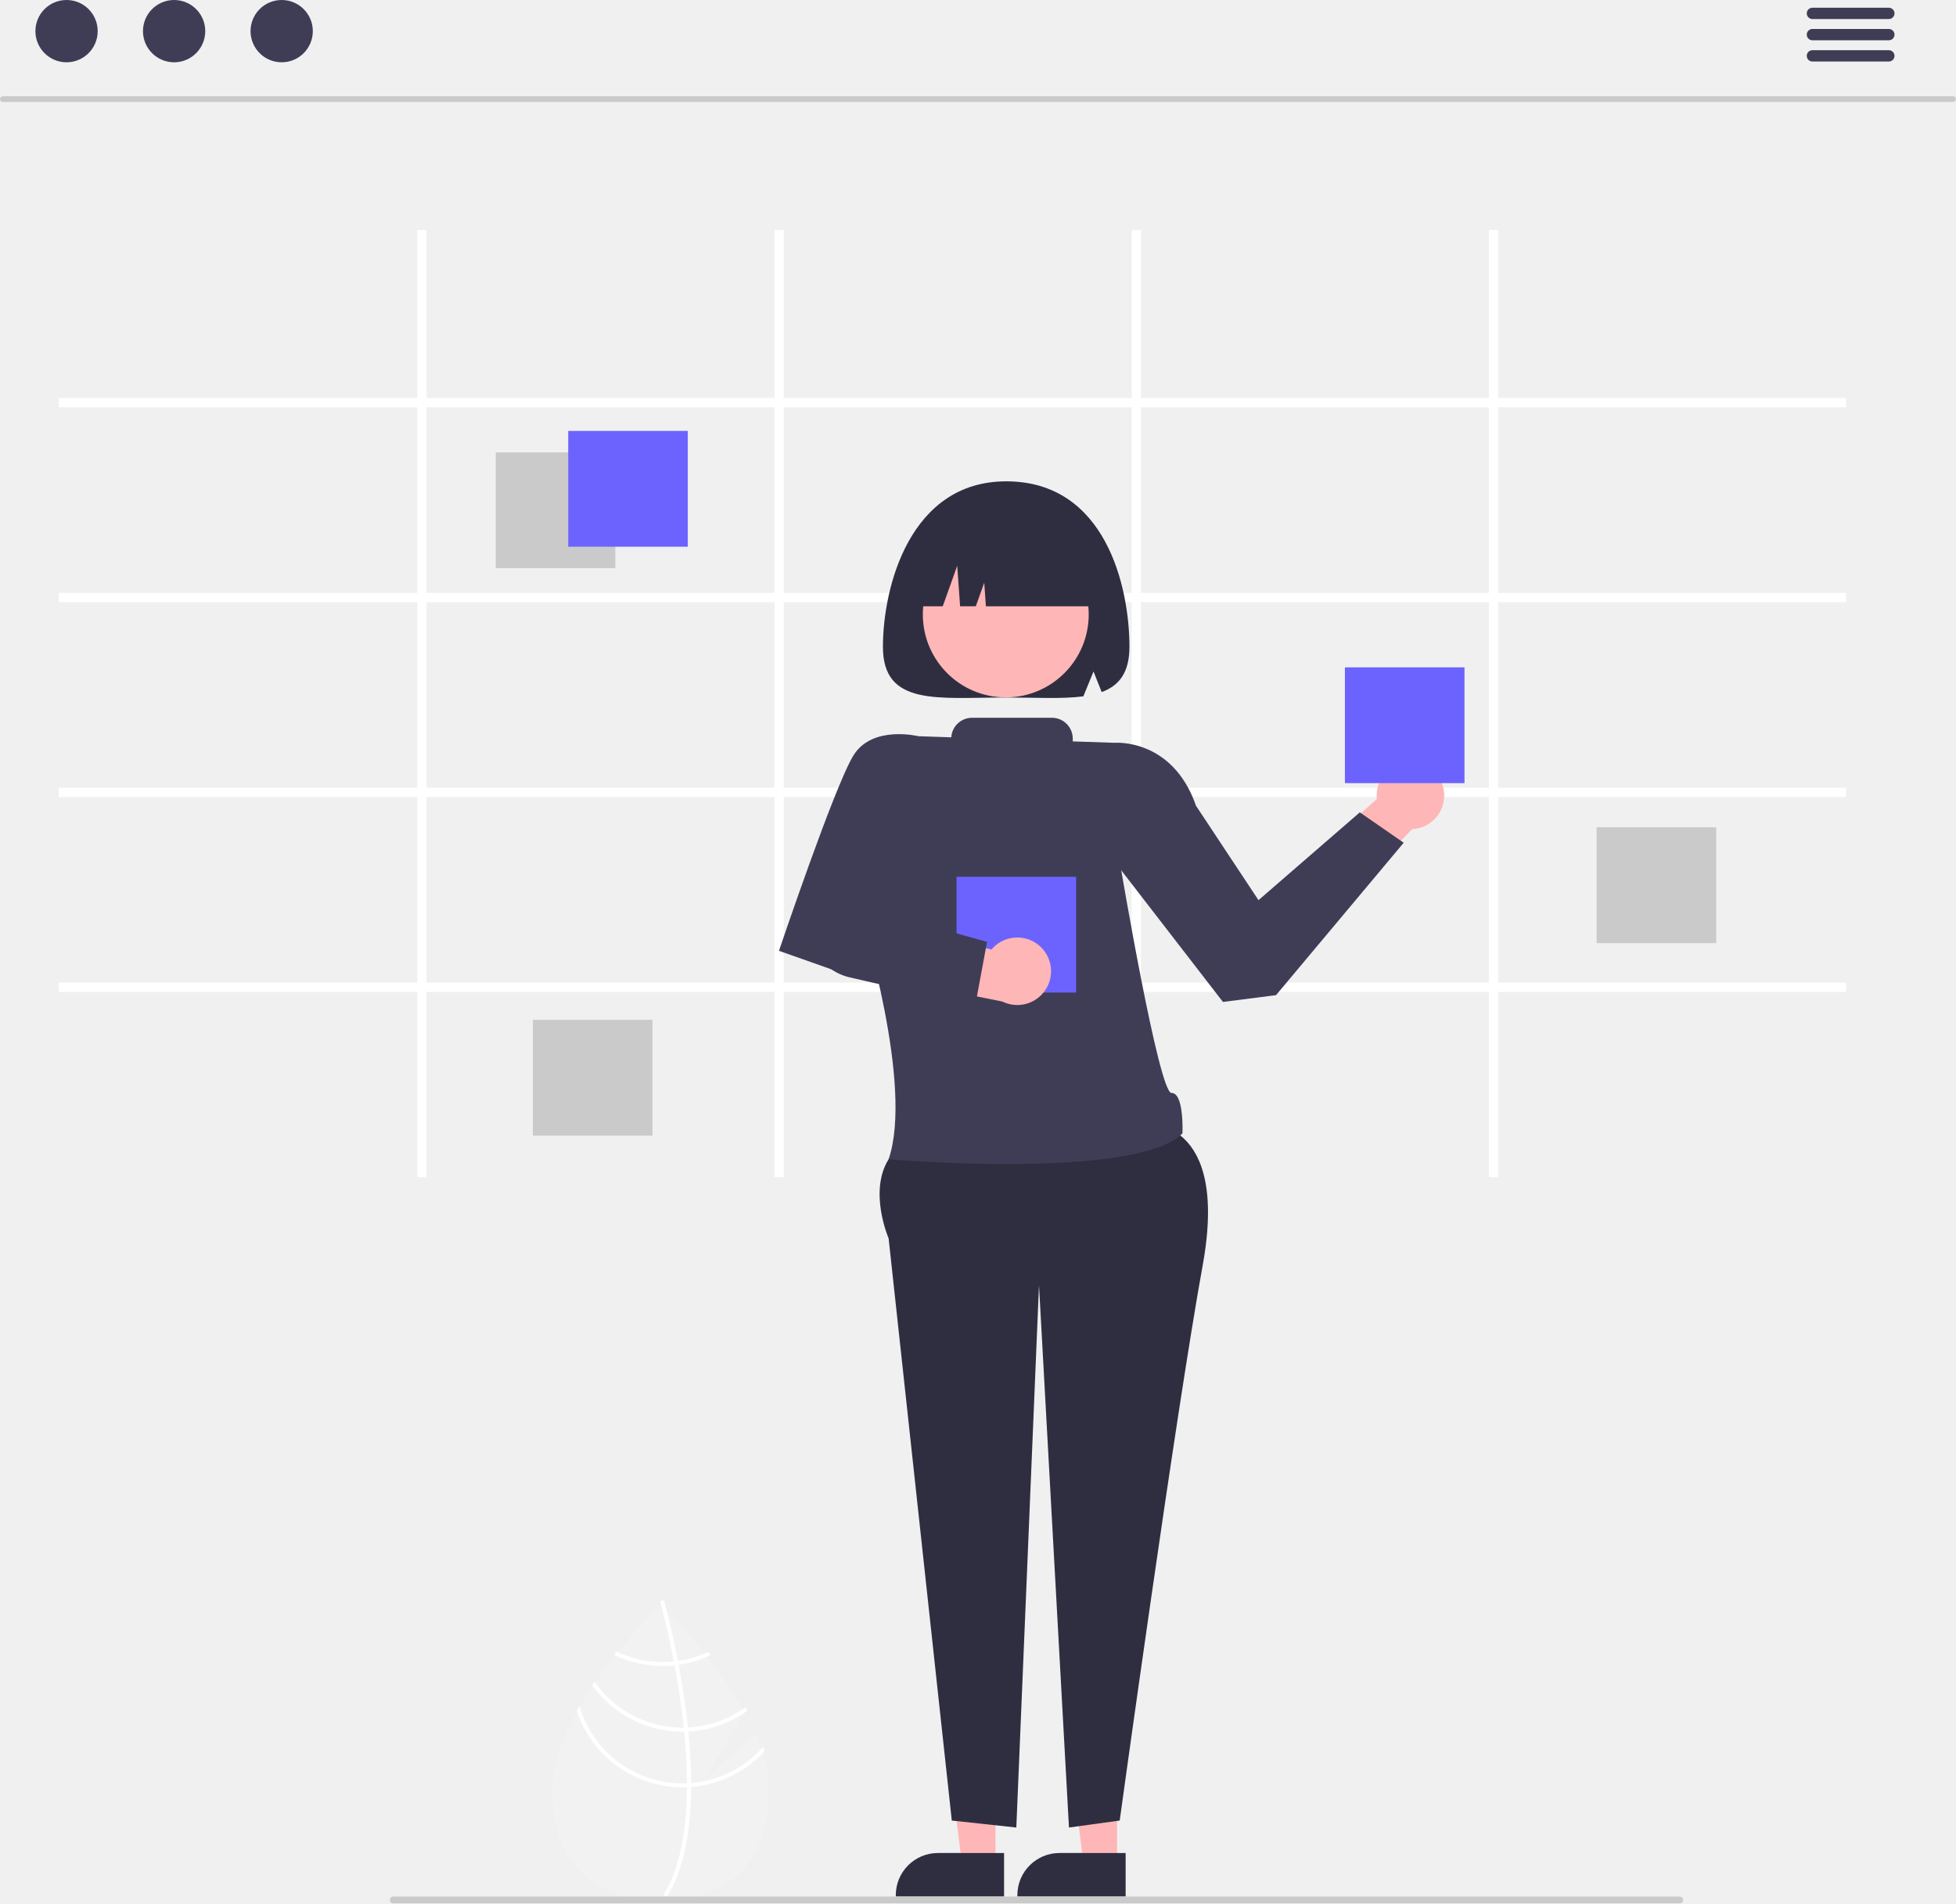
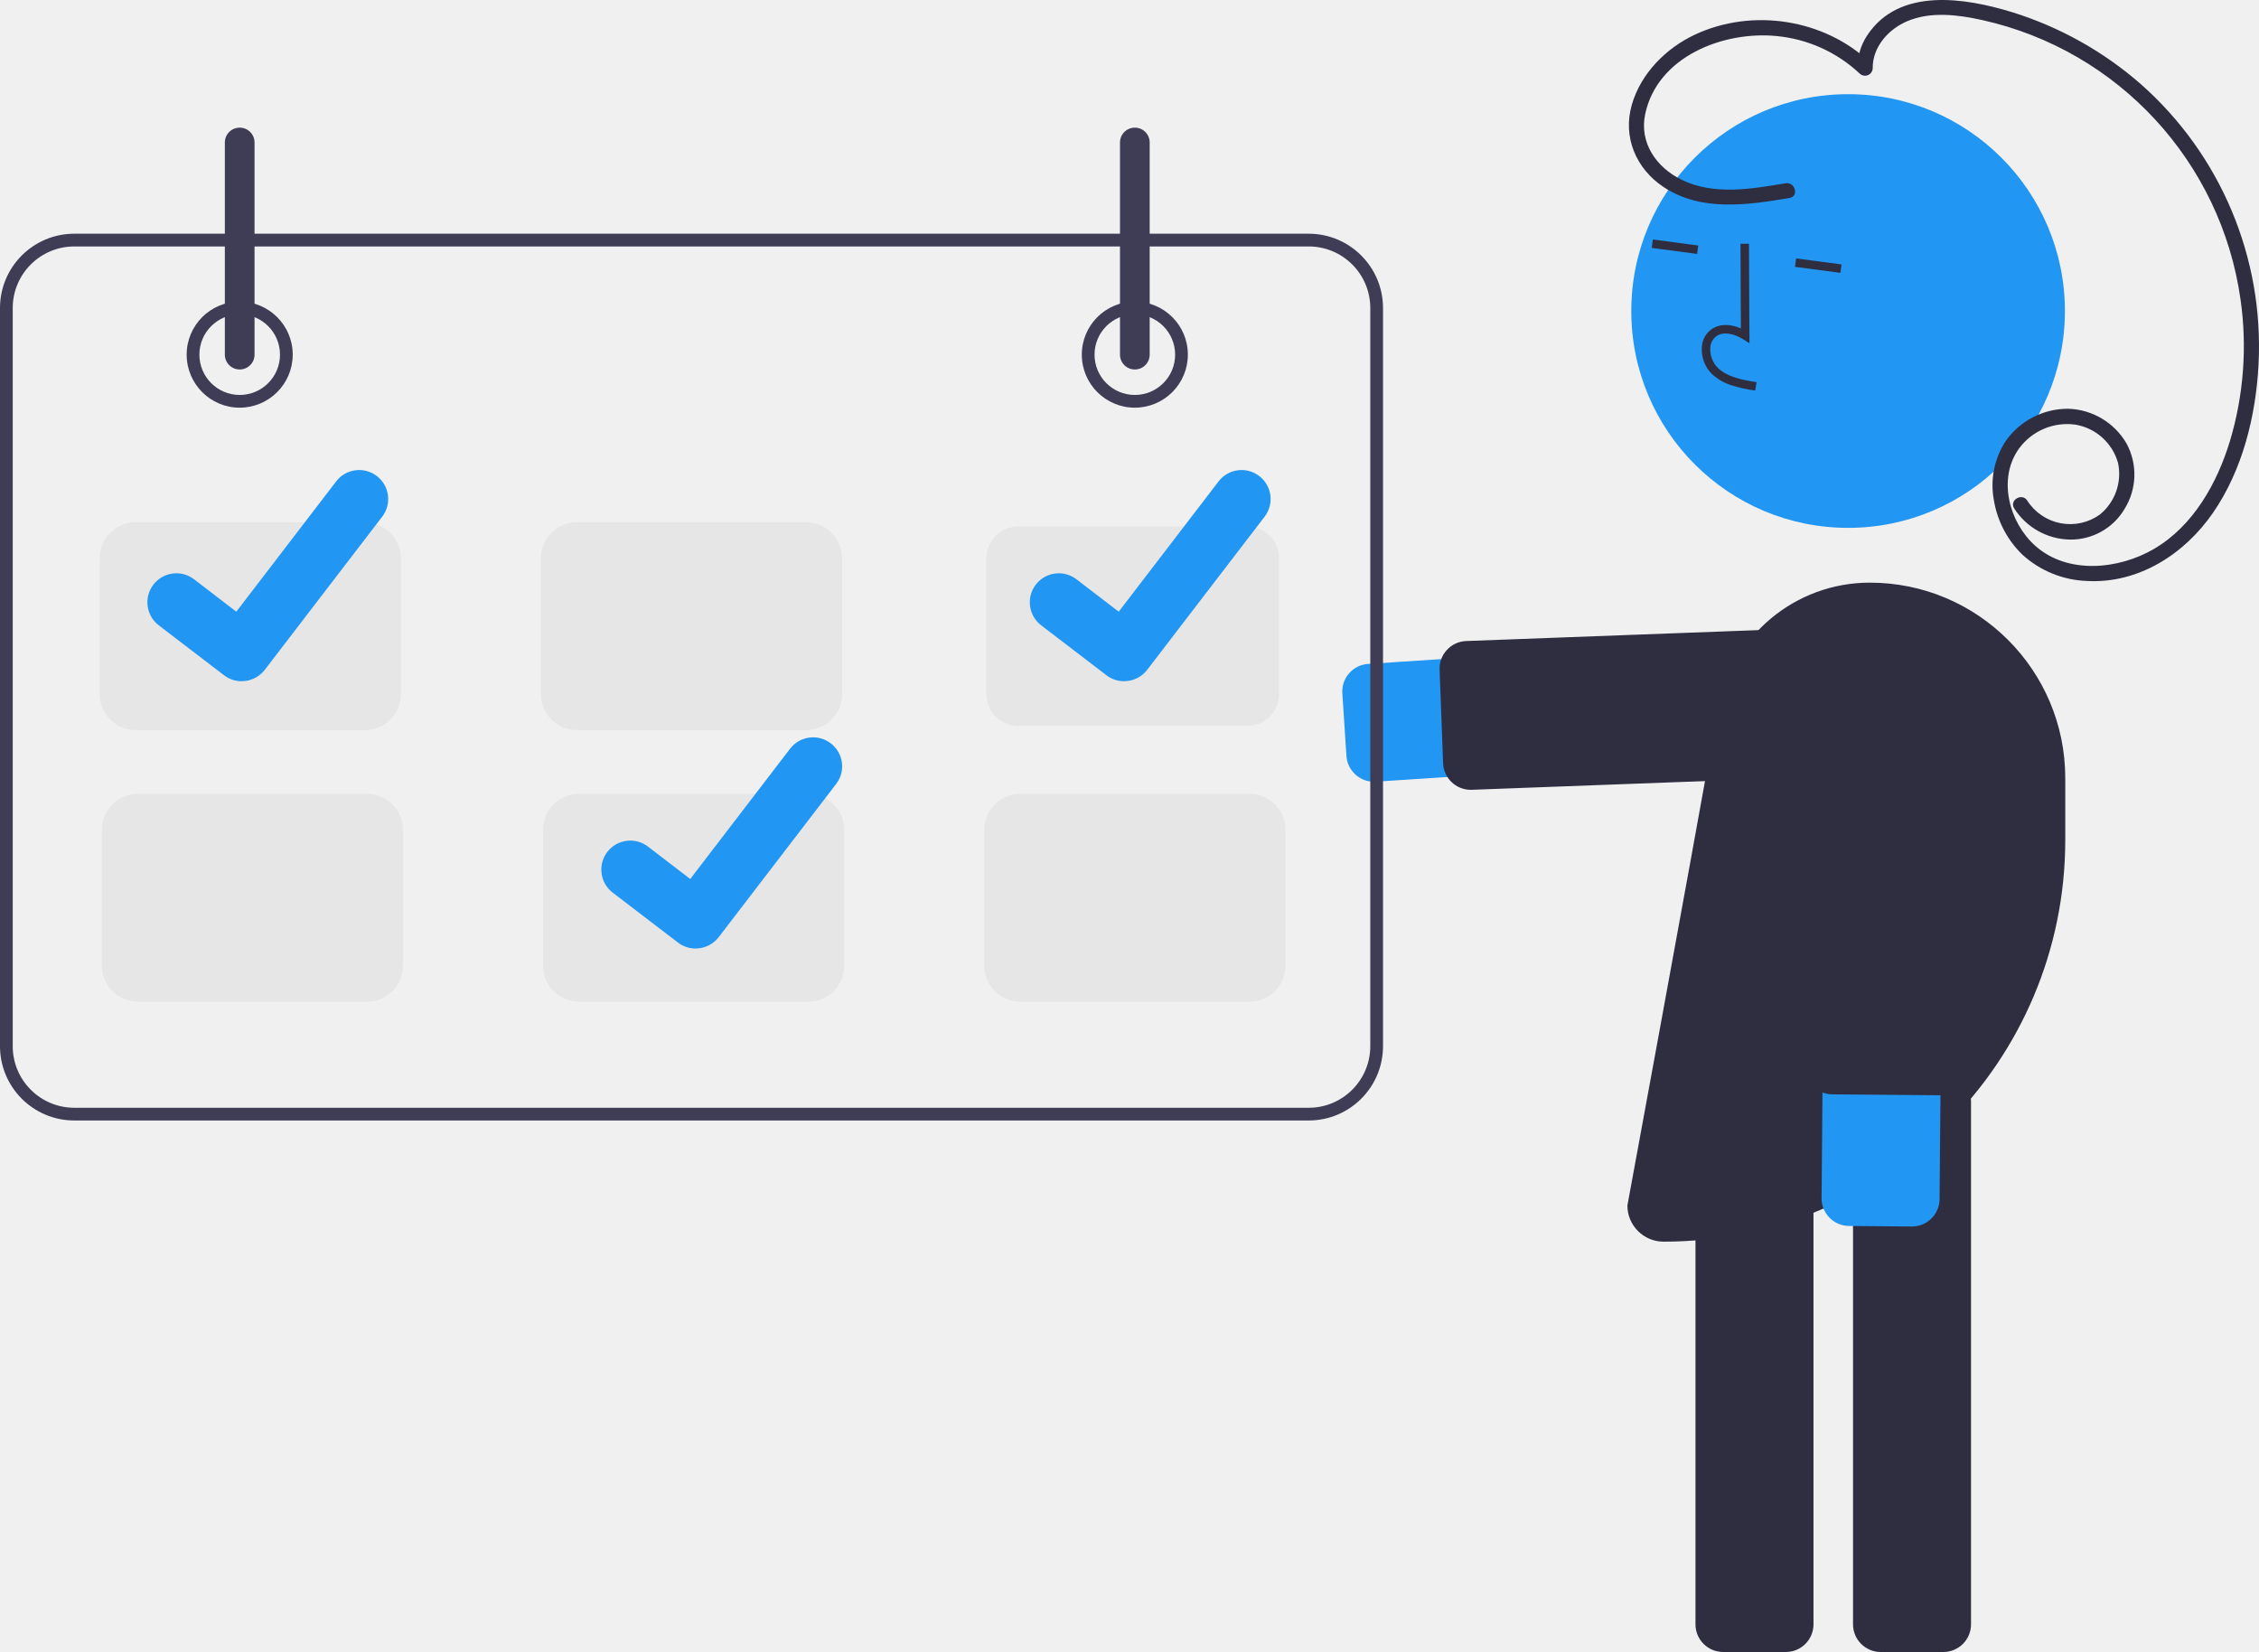
- <svg xmlns="http://www.w3.org/2000/svg" data-name="Layer 1" width="579.232" height="563.506" viewBox="0 0 579.232 563.506">
-   <path d="M534.026,681.496l-15.084,13.887,11.988-20.114c-9.444-17.127-24.891-31.929-24.891-31.929s-32.046,30.702-32.046,54.837,14.347,32.561,32.046,32.561c17.698,0,32.046-8.427,32.046-32.561C538.085,692.804,536.495,687.107,534.026,681.496Z" transform="translate(-310.3839 -168.2471)" fill="#f2f2f2" />
-   <path d="M515.063,696.134v1.19c-.071,13.828-2.403,24.617-6.979,32.214-.065.112-.135.218-.2.33l-.512-.312-.489-.306c5.076-8.204,6.873-19.799,6.937-31.86.006-.389.012-.783.006-1.178-.018-5.106-.33-10.271-.83-15.288-.035-.389-.077-.783-.118-1.178-.695-6.619-1.696-12.944-2.721-18.439-.071-.389-.147-.777-.224-1.16-1.773-9.293-3.581-16.024-3.993-17.514-.047-.183-.077-.283-.082-.306l.559-.159.006-.006.565-.159c.006.024.106.359.271.984.63,2.332,2.267,8.663,3.875,17.014.071.377.147.766.218,1.154.836,4.458,1.655,9.44,2.303,14.67q.247,1.97.442,3.887c.047.395.088.789.124,1.178Q515.034,689.023,515.063,696.134Z" transform="translate(-310.3839 -168.2471)" fill="#fff" />
-   <path d="M511.135,659.998c-.395.053-.795.106-1.201.147a32.49,32.49,0,0,1-3.321.171,31.603,31.603,0,0,1-13.663-3.086c-.247.312-.495.624-.748.942a32.774,32.774,0,0,0,14.411,3.321,33.616,33.616,0,0,0,3.545-.188c.4-.041.801-.094,1.195-.153a32.497,32.497,0,0,0,9.393-2.844q-.38-.486-.742-.954A31.495,31.495,0,0,1,511.135,659.998Z" transform="translate(-310.3839 -168.2471)" fill="#fff" />
-   <path d="M514.097,679.709q-.61.035-1.219.035c-.124.006-.253.006-.377.006A31.771,31.771,0,0,1,486.424,666.129c-.236.347-.471.695-.701,1.048a32.951,32.951,0,0,0,26.778,13.751c.165,0,.33,0,.495-.006.412-.006.819-.018,1.225-.035a32.776,32.776,0,0,0,17.461-6.125c-.188-.347-.377-.695-.571-1.042A31.553,31.553,0,0,1,514.097,679.709Z" transform="translate(-310.3839 -168.2471)" fill="#fff" />
-   <path d="M515.063,696.134c-.412.035-.824.059-1.237.077-.442.018-.883.029-1.325.029a31.857,31.857,0,0,1-30.541-22.921c-.265.477-.53.948-.783,1.425a33.024,33.024,0,0,0,31.324,22.673c.442,0,.883-.006,1.319-.029.418-.012.83-.035,1.243-.065a32.927,32.927,0,0,0,21.731-10.606c-.124-.436-.265-.866-.406-1.301A31.754,31.754,0,0,1,515.063,696.134Z" transform="translate(-310.3839 -168.2471)" fill="#fff" />
-   <path d="M888.778,198.424H311.222a.838.838,0,0,1,0-1.677H888.778a.838.838,0,0,1,0,1.677Z" transform="translate(-310.3839 -168.2471)" fill="#cacaca" />
-   <circle cx="19.706" cy="9.221" r="9.221" fill="#3f3d56" />
-   <circle cx="51.559" cy="9.221" r="9.221" fill="#3f3d56" />
-   <circle cx="83.413" cy="9.221" r="9.221" fill="#3f3d56" />
-   <path d="M869.693,173.887H847.06a1.677,1.677,0,0,1,0-3.353H869.693a1.677,1.677,0,1,1,0,3.353Z" transform="translate(-310.3839 -168.2471)" fill="#3f3d56" />
-   <path d="M869.693,180.174H847.06a1.677,1.677,0,0,1,0-3.353H869.693a1.677,1.677,0,1,1,0,3.353Z" transform="translate(-310.3839 -168.2471)" fill="#3f3d56" />
-   <path d="M869.693,186.461H847.06a1.677,1.677,0,0,1,0-3.353H869.693a1.677,1.677,0,1,1,0,3.353Z" transform="translate(-310.3839 -168.2471)" fill="#3f3d56" />
-   <rect x="17.399" y="68.086" width="529.28" height="280.42" fill="#f0f0f0" />
-   <path d="M857.063,288.823v-2.75H754.033v-49.74h-2.75v49.74H648.253v-49.74h-2.75v49.74H542.473v-49.74h-2.75v49.74H436.693v-49.74h-2.75v49.74H327.783v2.75H433.943v54.95H327.783v2.75H433.943v54.95H327.783v2.75H433.943v54.94H327.783v2.75H433.943v54.84h2.75v-54.84H539.723v54.84h2.75v-54.84H645.503v54.84h2.75v-54.84H751.283v54.84h2.75v-54.84H857.063v-2.75H754.033v-54.94H857.063v-2.75H754.033V346.523H857.063v-2.75H754.033v-54.95Zm-317.34,170.34H436.693v-54.94H539.723Zm0-57.69H436.693V346.523H539.723Zm0-57.7H436.693v-54.95H539.723Zm105.78,115.39H542.473v-54.94H645.503Zm0-57.69H542.473V346.523H645.503Zm0-57.7H542.473v-54.95H645.503Zm105.78,115.39H648.253v-54.94H751.283Zm0-57.69H648.253V346.523H751.283Zm0-57.7H648.253v-54.95H751.283Z" transform="translate(-310.3839 -168.2471)" fill="#fff" />
-   <rect x="146.805" y="133.939" width="35.409" height="34.28" fill="#cacaca" />
-   <rect x="472.805" y="244.939" width="35.409" height="34.28" fill="#cacaca" />
-   <rect x="157.805" y="301.939" width="35.409" height="34.28" fill="#cacaca" />
-   <rect x="168.27" y="127.579" width="35.409" height="34.28" fill="#6c63ff" />
-   <polygon points="370.13 270.076 412.149 232.639 424.545 238.781 374.149 291.639 370.13 270.076" fill="#ffb6b6" />
-   <circle cx="417.679" cy="235.506" r="10" fill="#ffb6b6" />
-   <polygon points="330.799 551.856 320.856 551.856 316.126 513.506 330.8 513.507 330.799 551.856" fill="#ffb6b6" />
-   <path d="M643.718,729.741l-32.059-.001v-.405a12.479,12.479,0,0,1,12.478-12.478h.001l19.58.001Z" transform="translate(-310.3839 -168.2471)" fill="#2f2e41" />
-   <polygon points="294.799 551.856 284.856 551.856 280.126 513.506 294.8 513.507 294.799 551.856" fill="#ffb6b6" />
-   <path d="M607.718,729.741l-32.059-.001v-.405a12.479,12.479,0,0,1,12.478-12.478h.001l19.58.001Z" transform="translate(-310.3839 -168.2471)" fill="#2f2e41" />
-   <path d="M649.533,500.886s25-2,17,42-24.571,164.361-24.571,164.361l-15.024,2.065L618.063,548.753l-6.715,160.56-19.107-2.065-18.708-172.361s-6.007-13.858-.003-23.429S649.533,500.886,649.533,500.886Z" transform="translate(-310.3839 -168.2471)" fill="#2f2e41" />
-   <path d="M633.533,391.886l6.941-3.719s17.101-1.459,24.08,18.63L683.063,434.753l30-26,13,9-37.809,45.125-15.721,2.009-34-44Z" transform="translate(-310.3839 -168.2471)" fill="#3f3d56" />
-   <path d="M608.346,310.753c-28.518,0-36.5,31.327-36.5,49,0,17.673,16.342,15,36.5,15,8.652,0,16.597.488,22.852-.347l3.009-7.347,2.421,6.088c5.135-1.887,8.218-5.721,8.218-13.394C644.846,342.08,637.846,310.753,608.346,310.753Z" transform="translate(-310.3839 -168.2471)" fill="#2f2e41" />
-   <circle cx="297.841" cy="181.915" r="24.561" fill="#ffb6b6" />
-   <path d="M579.846,347.753v0h9.714l4.286-12,.857,12h4.643l2.5-7,.5,7h34.5v0a26,26,0,0,0-26-26h-5A26,26,0,0,0,579.846,347.753Z" transform="translate(-310.3839 -168.2471)" fill="#2f2e41" />
-   <rect x="398.27" y="197.579" width="35.409" height="34.28" fill="#6c63ff" />
-   <path d="M657.304,491.838c-3.771.049-15.13-67.35-15.13-67.35l-1.7-36.32-12.411-.417V386.934a6.181,6.181,0,0,0-6.181-6.181h-23.638a6.176,6.176,0,0,0-6.161,5.788l-9.733-.327-16.856,53.554s15.532,49.76,8.036,71.689c0,0,73.038,6.272,87.021-7.649C660.55,503.808,661.075,491.789,657.304,491.838Z" transform="translate(-310.3839 -168.2471)" fill="#3f3d56" />
-   <path d="M586.533,392.886,582.35,386.214s-13.61-3.365-19.214,5.654S541.063,449.753,541.063,449.753l17,6,19.291-27.046Z" transform="translate(-310.3839 -168.2471)" fill="#3f3d56" />
-   <rect x="283.27" y="259.579" width="35.409" height="34.28" fill="#6c63ff" />
-   <path d="M566.487,440.216,554.168,438.913l0,0a12.085,12.085,0,0,0,8.577,16.981l48.743,9.728-5.084-15.659Z" transform="translate(-310.3839 -168.2471)" fill="#ffb6b6" />
-   <circle cx="301.251" cy="287.555" r="10" fill="#ffb6b6" />
-   <path d="M599.152,466.106l-37.135-8.485a16.043,16.043,0,0,1-11.632-10.641l-1.501-4.628,9.637-7.584,44.153,12.341Z" transform="translate(-310.3839 -168.2471)" fill="#3f3d56" />
-   <path d="M807.823,731.753h-381a1,1,0,1,1,0-2h381a1,1,0,0,1,0,2Z" transform="translate(-310.3839 -168.2471)" fill="#cacaca" />
+ <svg xmlns="http://www.w3.org/2000/svg" data-name="Layer 1" width="532.485" height="389.352" viewBox="0 0 532.485 389.352">
+   <path d="M657.627,439.571a6.514,6.514,0,0,1-6.49-6.088l-.967-14.759a6.514,6.514,0,0,1,6.074-6.925l115.627-7.572a13.909,13.909,0,0,1,1.818,27.758l-115.627,7.572Q657.844,439.571,657.627,439.571Z" transform="translate(-333.7574 -255.3242)" fill="#2196f3" />
+   <path d="M680.427,441.474a6.522,6.522,0,0,1-6.506-6.271l-.824-22.044a6.513,6.513,0,0,1,6.266-6.752l95.083-3.554a6.514,6.514,0,0,1,6.752,6.266l.824,22.044a6.513,6.513,0,0,1-6.266,6.752l-95.083,3.554C680.591,441.473,680.508,441.474,680.427,441.474Z" transform="translate(-333.7574 -255.3242)" fill="#2f2e41" />
+   <path d="M791.849,644.676H777.059a6.521,6.521,0,0,1-6.513-6.513V514.893a6.521,6.521,0,0,1,6.513-6.513H791.849a6.521,6.521,0,0,1,6.513,6.513V638.162A6.521,6.521,0,0,1,791.849,644.676Z" transform="translate(-333.7574 -255.3242)" fill="#2f2e41" />
+   <path d="M754.714,644.676H739.924a6.521,6.521,0,0,1-6.513-6.513V514.893a6.521,6.521,0,0,1,6.513-6.513H754.714a6.521,6.521,0,0,1,6.513,6.513V638.162A6.521,6.521,0,0,1,754.714,644.676Z" transform="translate(-333.7574 -255.3242)" fill="#2f2e41" />
+   <circle cx="435.628" cy="73.304" r="51.106" fill="#2196f3" />
+   <path d="M741.722,346.078a12.121,12.121,0,0,1-4.426-2.598,8.15,8.15,0,0,1-2.382-6.452,5.483,5.483,0,0,1,2.438-4.22c1.828-1.172,4.272-1.176,6.761-.079l-.094-19.951,2.004-.01.111,23.454-1.544-.971c-1.791-1.124-4.348-1.916-6.155-.757a3.521,3.521,0,0,0-1.525,2.725,6.159,6.159,0,0,0,1.771,4.811c2.213,2.114,5.442,2.775,9.124,3.366l-.318,1.979A33.031,33.031,0,0,1,741.722,346.078Z" transform="translate(-333.7574 -255.3242)" fill="#2f2e41" />
+   <rect x="727.576" y="308.073" width="2.004" height="10.794" transform="matrix(0.13093, -0.99139, 0.99139, 0.13093, -11.34164, 739.4098)" fill="#2f2e41" />
+   <rect x="761.353" y="312.532" width="2.004" height="10.794" transform="translate(13.59208 776.7722) rotate(-82.4768)" fill="#2f2e41" />
+   <path d="M725.881,547.966h-0a8.527,8.527,0,0,1-8.518-8.518s13.579-73.677,21.339-116.86a36.373,36.373,0,0,1,35.799-29.944h0a46.075,46.075,0,0,1,46.075,46.075v14.55A94.696,94.696,0,0,1,725.881,547.966Z" transform="translate(-333.7574 -255.3242)" fill="#2f2e41" />
+   <path d="M790.359,540.591a6.524,6.524,0,0,1-5.98,3.805l-14.79-.128a6.513,6.513,0,0,1-6.456-6.57l1.005-115.87a13.908,13.908,0,1,1,27.815.241l-1.004,115.87A6.477,6.477,0,0,1,790.359,540.591Z" transform="translate(-333.7574 -255.3242)" fill="#2196f3" />
+   <path d="M796.892,509.658a6.524,6.524,0,0,1-5.98,3.805l-25.262-.219a6.521,6.521,0,0,1-6.456-6.57l.825-95.146a6.513,6.513,0,0,1,6.57-6.457l25.261.219a6.513,6.513,0,0,1,6.456,6.57l-.825,95.146A6.485,6.485,0,0,1,796.892,509.658Z" transform="translate(-333.7574 -255.3242)" fill="#2f2e41" />
+   <path d="M754.634,298.514c-7.964,1.352-16.856,2.897-24.445-.796-5.973-2.907-10.08-8.713-8.625-15.534,2.895-13.576,18.437-19.578,30.928-18.366a33.178,33.178,0,0,1,19.63,8.851,1.817,1.817,0,0,0,3.067-1.271c-.053-5.009,3.695-9.19,8.135-11.077,5.56-2.363,12.021-1.518,17.735-.254a78.747,78.747,0,0,1,60.834,65.858,77.868,77.868,0,0,1-2.501,33.35c-3.031,9.959-8.63,19.97-17.848,25.388-8.306,4.883-20.385,6.14-28.05-.71-6.14-5.487-8.907-15.745-3.87-22.844a14.063,14.063,0,0,1,13.231-5.72,12.592,12.592,0,0,1,10.157,9.034,12.349,12.349,0,0,1-4.287,12.176,11.99,11.99,0,0,1-17.088-3.262c-1.221-1.959-4.331-.156-3.103,1.814a15.92,15.92,0,0,0,13.088,7.342,14.716,14.716,0,0,0,12.954-7.255A15.359,15.359,0,0,0,835.032,359.876a16.454,16.454,0,0,0-13.716-8.213,17.884,17.884,0,0,0-14.795,7.633,19.003,19.003,0,0,0-2.769,13.935,23.056,23.056,0,0,0,6.776,12.874,23.812,23.812,0,0,0,15.102,6.142c12.185.695,23.063-6.325,29.783-16.082,6.974-10.125,10.092-22.83,10.72-34.977a82.435,82.435,0,0,0-27.725-66.017,83.769,83.769,0,0,0-30.409-16.991c-11.101-3.401-26.601-5.879-34.098,5.463a13.812,13.812,0,0,0-2.305,7.755l3.067-1.271c-10.847-10.365-27.898-12.984-41.442-6.613-6.803,3.2-12.7,9.151-14.815,16.488-2.194,7.613.979,15.085,7.485,19.402,8.855,5.876,19.837,4.249,29.698,2.575,2.275-.386,1.31-3.85-.955-3.465Z" transform="translate(-333.7574 -255.3242)" fill="#2f2e41" />
+   <path d="M642.257,519.408h-291a17.52,17.52,0,0,1-17.5-17.5v-174a17.52,17.52,0,0,1,17.5-17.5h291a17.52,17.52,0,0,1,17.5,17.5v174A17.52,17.52,0,0,1,642.257,519.408Zm-291-206a14.517,14.517,0,0,0-14.5,14.5v174a14.517,14.517,0,0,0,14.5,14.5h291a14.517,14.517,0,0,0,14.5-14.5v-174a14.517,14.517,0,0,0-14.5-14.5Z" transform="translate(-333.7574 -255.3242)" fill="#3f3d56" />
+   <path d="M390.257,351.408a12.5,12.5,0,1,1,12.5-12.5A12.514,12.514,0,0,1,390.257,351.408Zm0-22a9.5,9.5,0,1,0,9.5,9.5A9.511,9.511,0,0,0,390.257,329.408Z" transform="translate(-333.7574 -255.3242)" fill="#3f3d56" />
+   <path d="M601.257,351.408a12.5,12.5,0,1,1,12.5-12.5A12.514,12.514,0,0,1,601.257,351.408Zm0-22a9.5,9.5,0,1,0,9.5,9.5A9.511,9.511,0,0,0,601.257,329.408Z" transform="translate(-333.7574 -255.3242)" fill="#3f3d56" />
+   <path d="M419.757,427.408h-54a8.51,8.51,0,0,1-8.5-8.5v-32a8.51,8.51,0,0,1,8.5-8.5h54a8.51,8.51,0,0,1,8.5,8.5v32A8.51,8.51,0,0,1,419.757,427.408Z" transform="translate(-333.7574 -255.3242)" fill="#e6e6e6" />
+   <path d="M523.757,427.408h-54a8.51,8.51,0,0,1-8.5-8.5v-32a8.51,8.51,0,0,1,8.5-8.5h54a8.51,8.51,0,0,1,8.5,8.5v32A8.51,8.51,0,0,1,523.757,427.408Z" transform="translate(-333.7574 -255.3242)" fill="#e6e6e6" />
+   <path d="M573.757,379.408a7.508,7.508,0,0,0-7.5,7.5v32a7.508,7.508,0,0,0,7.5,7.5h54a7.508,7.508,0,0,0,7.5-7.5v-32a7.508,7.508,0,0,0-7.5-7.5Z" transform="translate(-333.7574 -255.3242)" fill="#e6e6e6" />
+   <path d="M420.257,491.408h-54a8.51,8.51,0,0,1-8.5-8.5v-32a8.51,8.51,0,0,1,8.5-8.5h54a8.51,8.51,0,0,1,8.5,8.5v32A8.51,8.51,0,0,1,420.257,491.408Z" transform="translate(-333.7574 -255.3242)" fill="#e6e6e6" />
+   <path d="M524.257,491.408h-54a8.51,8.51,0,0,1-8.5-8.5v-32a8.51,8.51,0,0,1,8.5-8.5h54a8.51,8.51,0,0,1,8.5,8.5v32A8.51,8.51,0,0,1,524.257,491.408Z" transform="translate(-333.7574 -255.3242)" fill="#e6e6e6" />
+   <path d="M628.257,491.408h-54a8.51,8.51,0,0,1-8.5-8.5v-32a8.51,8.51,0,0,1,8.5-8.5h54a8.51,8.51,0,0,1,8.5,8.5v32A8.51,8.51,0,0,1,628.257,491.408Z" transform="translate(-333.7574 -255.3242)" fill="#e6e6e6" />
+   <path d="M390.257,342.408a3.504,3.504,0,0,1-3.5-3.5v-50a3.5,3.5,0,0,1,7,0v50A3.504,3.504,0,0,1,390.257,342.408Z" transform="translate(-333.7574 -255.3242)" fill="#3f3d56" />
+   <path d="M601.257,342.408a3.504,3.504,0,0,1-3.5-3.5v-50a3.5,3.5,0,0,1,7,0v50A3.504,3.504,0,0,1,601.257,342.408Z" transform="translate(-333.7574 -255.3242)" fill="#3f3d56" />
+   <path id="b5e0804e-c461-433c-b77b-73087ef71cb0-325" data-name="Path 395" d="M390.716,415.879a6.788,6.788,0,0,1-4.084-1.357l-.073-.055-15.381-11.766a6.835,6.835,0,0,1,8.317-10.849l9.962,7.64L413,368.779a6.832,6.832,0,0,1,9.579-1.265l.002.001-.146.203.15-.203a6.84,6.84,0,0,1,1.264,9.581l-27.69,36.109a6.836,6.836,0,0,1-5.437,2.666Z" transform="translate(-333.7574 -255.3242)" fill="#2196f3" />
+   <path id="b3a0cc8c-ec19-4bca-9f18-6cf478ced8d1-326" data-name="Path 395" d="M497.716,478.879a6.788,6.788,0,0,1-4.084-1.357l-.073-.055-15.381-11.766a6.835,6.835,0,0,1,8.317-10.849l9.962,7.64L520,431.779a6.832,6.832,0,0,1,9.579-1.265l.002.001-.146.203.15-.203a6.84,6.84,0,0,1,1.264,9.581l-27.69,36.109a6.836,6.836,0,0,1-5.437,2.666Z" transform="translate(-333.7574 -255.3242)" fill="#2196f3" />
+   <path id="b29a902b-cd84-4f58-97ad-17c408cf2b06-327" data-name="Path 395" d="M598.716,415.879a6.788,6.788,0,0,1-4.084-1.357l-.073-.055-15.381-11.766a6.835,6.835,0,0,1,8.317-10.849l9.962,7.64L621,368.779a6.832,6.832,0,0,1,9.579-1.265l.002.001-.146.203.15-.203a6.84,6.84,0,0,1,1.264,9.581l-27.69,36.109a6.836,6.836,0,0,1-5.437,2.666Z" transform="translate(-333.7574 -255.3242)" fill="#2196f3" />
</svg>
